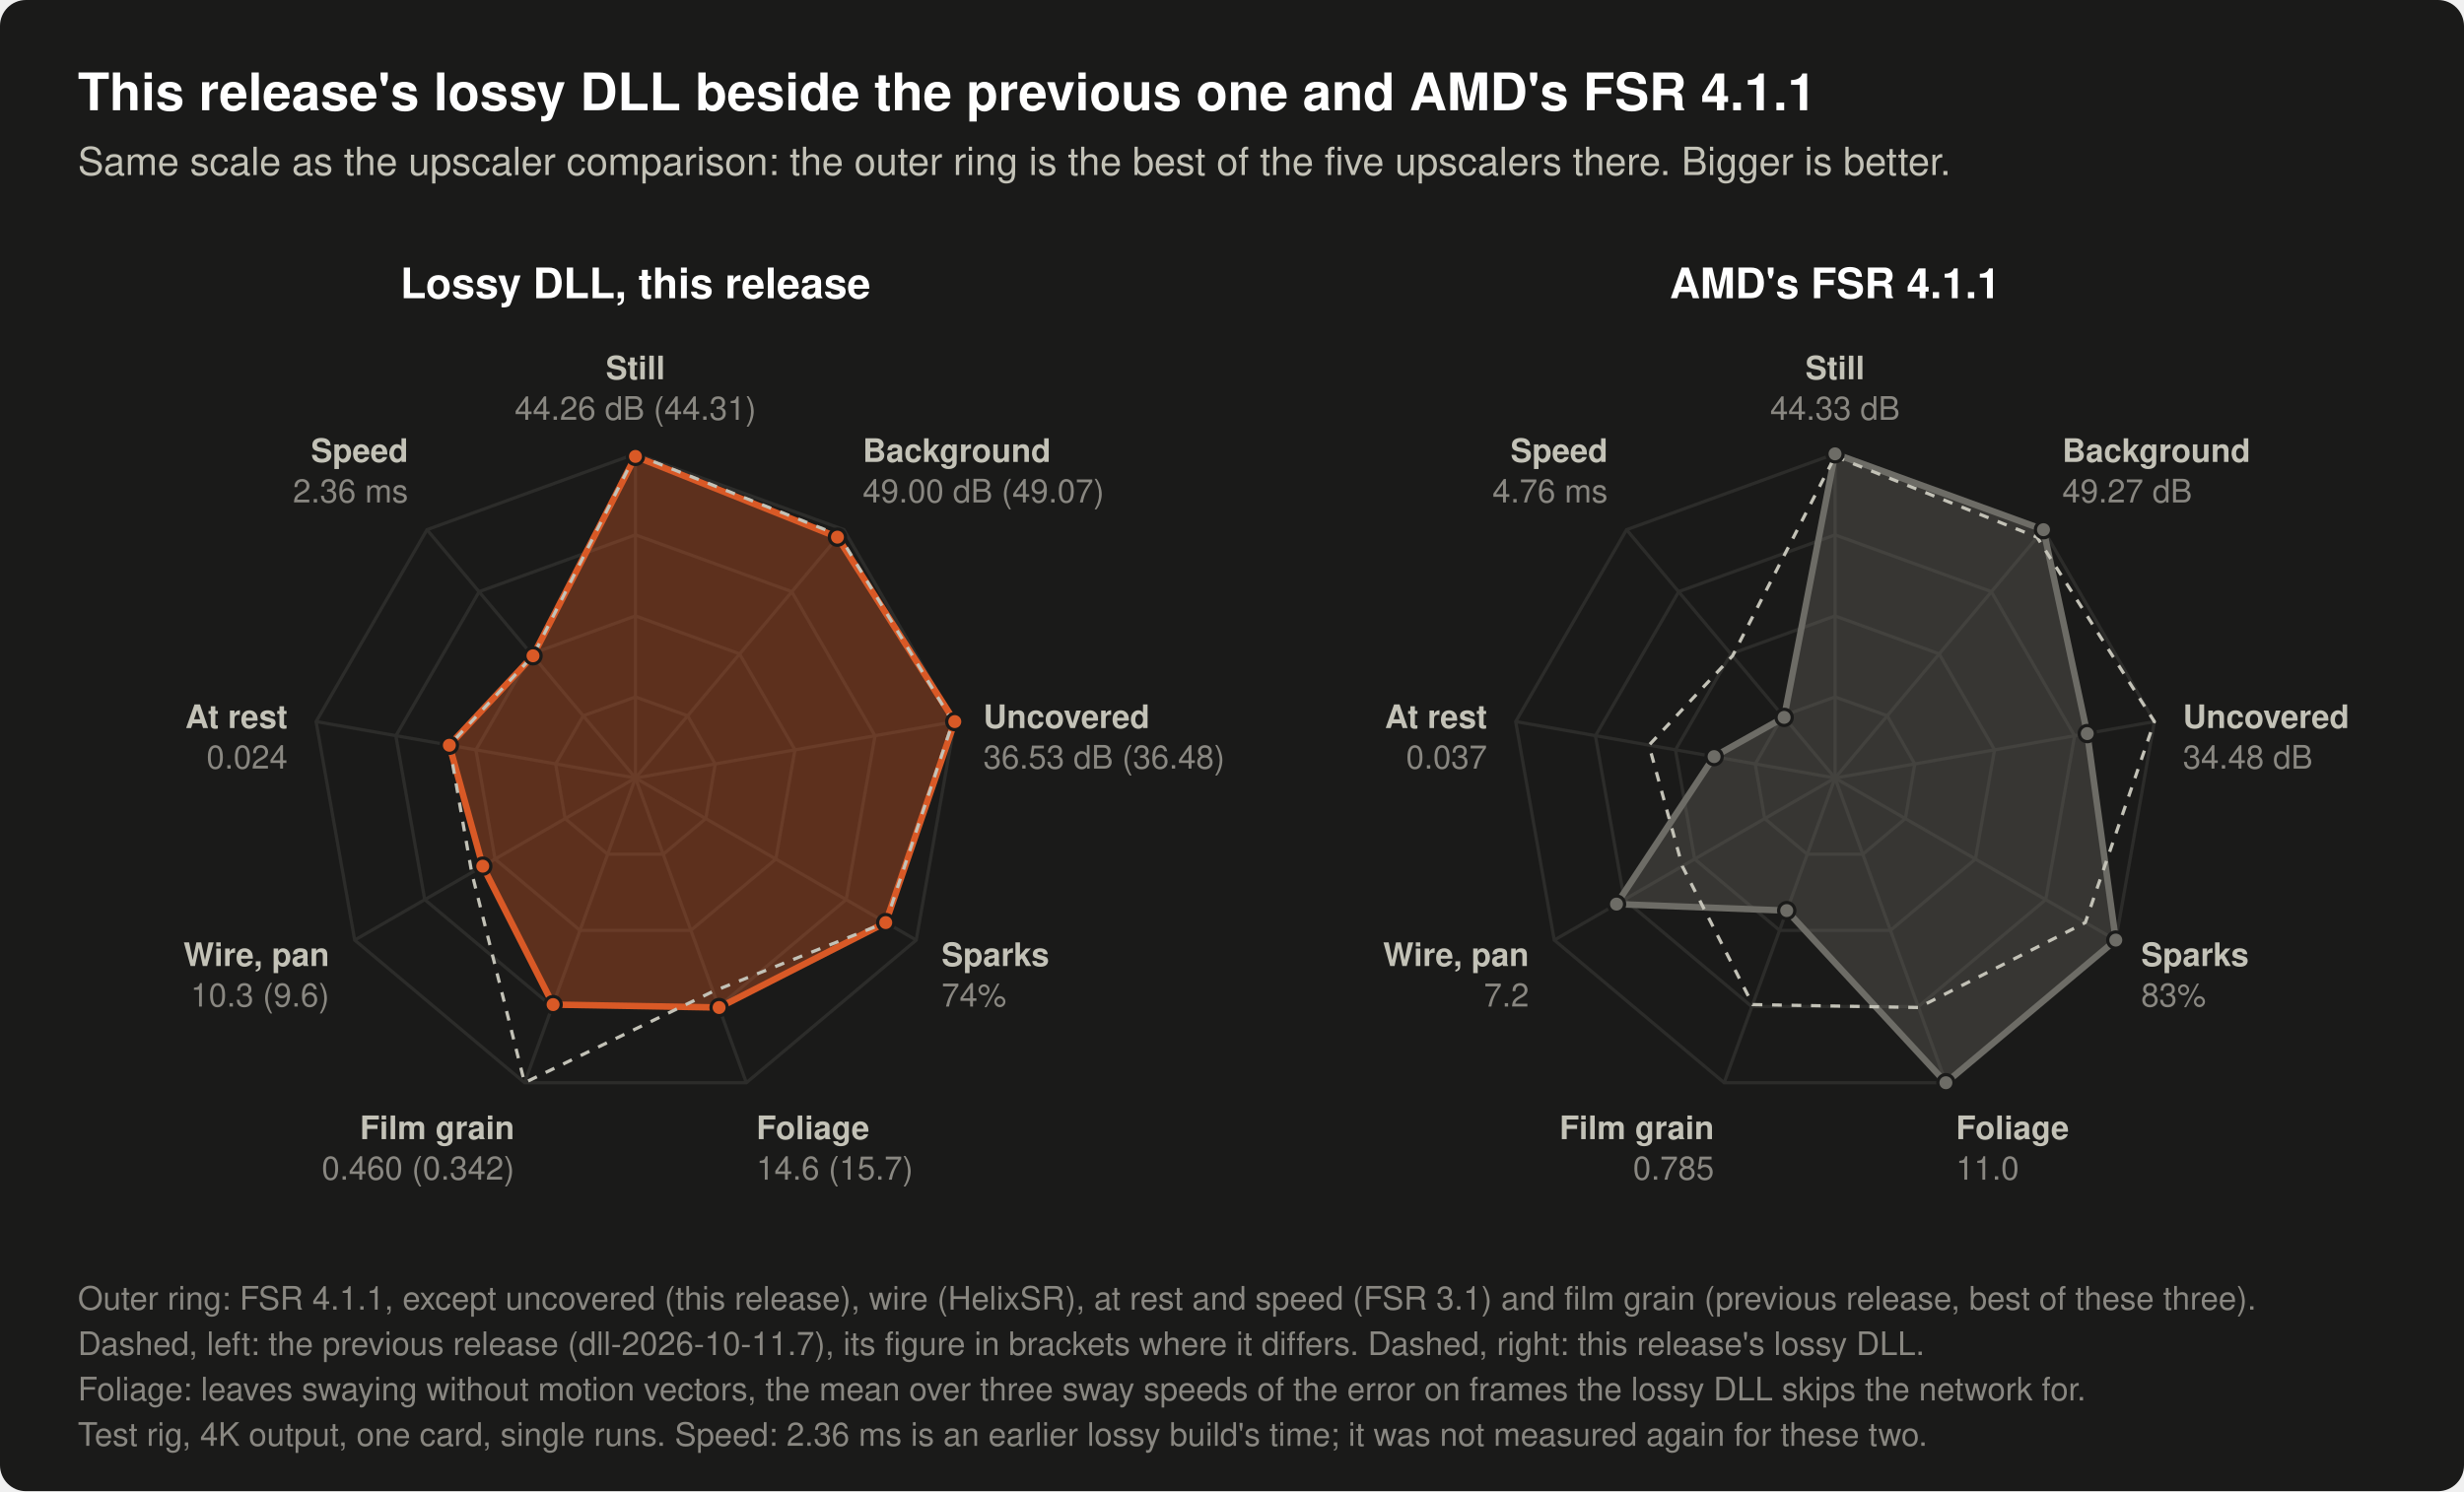
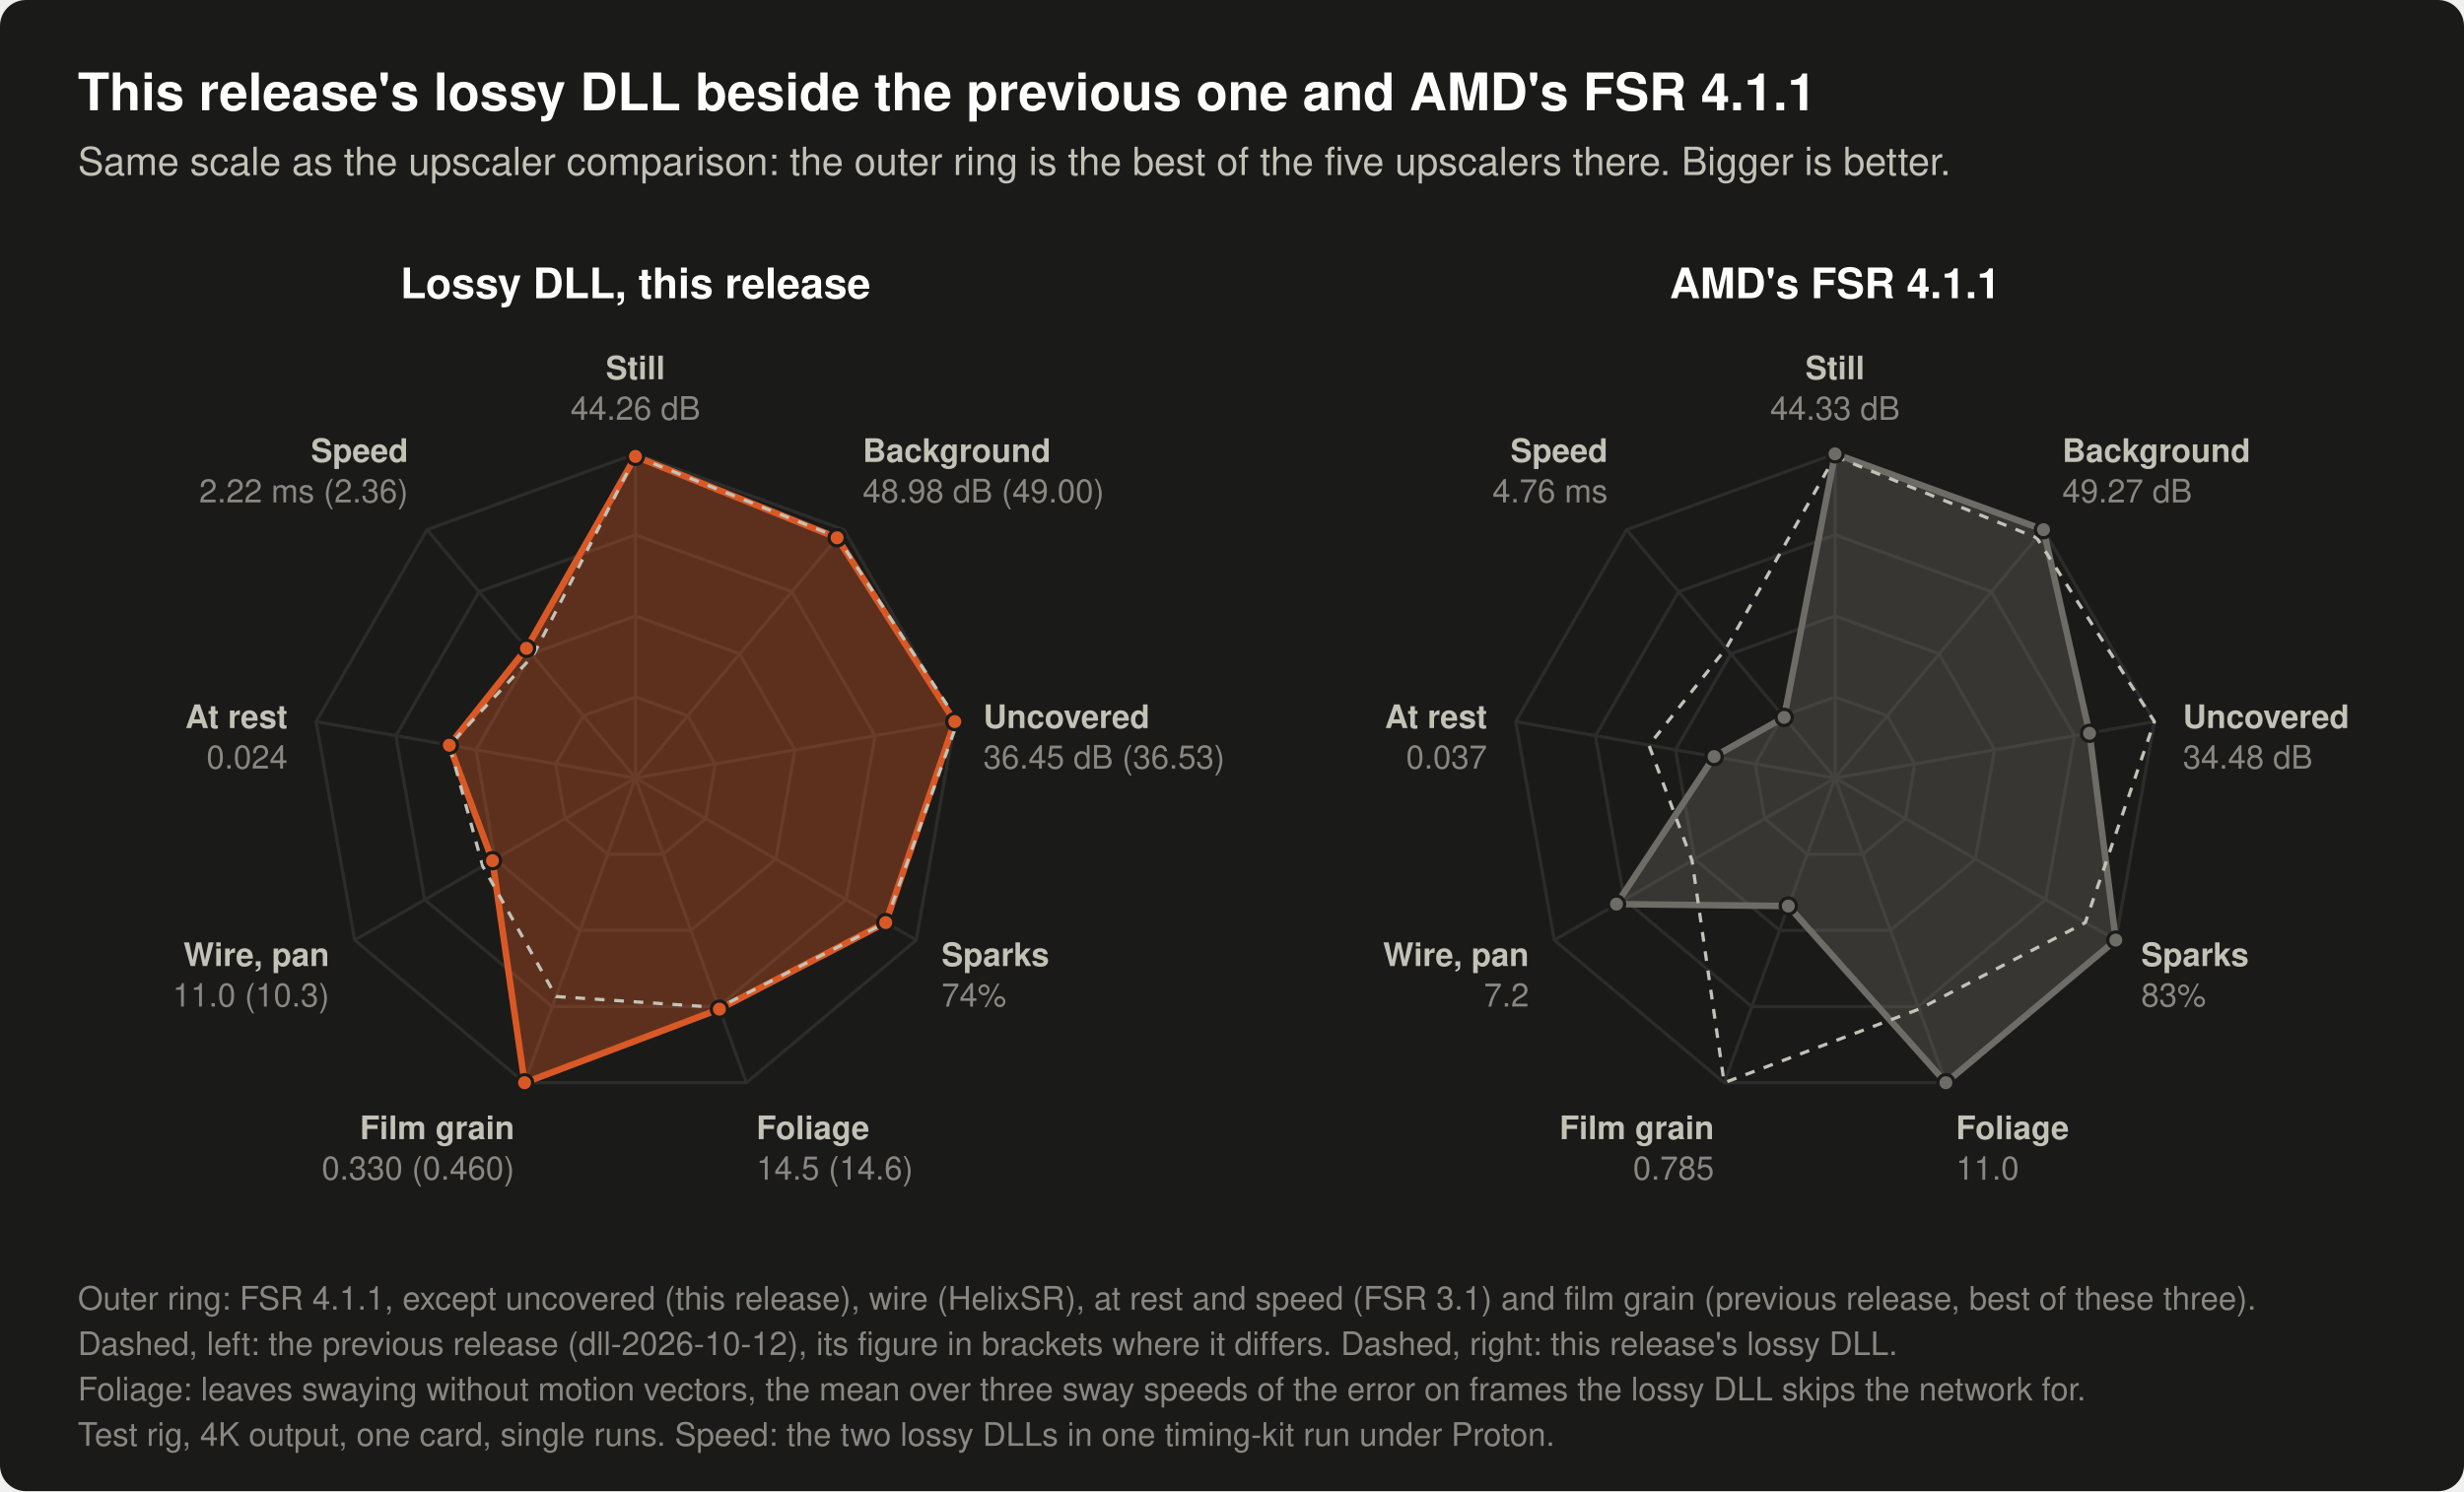
- <svg xmlns="http://www.w3.org/2000/svg" width="760" height="460" viewBox="0 0 760 460" role="img" aria-label="Two radar charts with nine spokes each. Left: this release's lossy DLL, with the previous release's as a dashed outline. Right: AMD's FSR 4.1.1, with this release's lossy DLL as a dashed outline. The spokes have the scale of the upscaler comparison's chart: the outer ring is the best of the five upscalers compared there (FSR 4.1.1, the lossy DLL, FSR 3.1, HelixSR, XeSS), and for film grain the best of these three. A larger shape is better. Still picture: accuracy (dB): FSR 4.1.1 44.33 dB, the lossy DLL of dll-2026-10-11.7 44.31 dB, the lossy DLL of dll-2026-10-12 44.26 dB. Moving background: accuracy (dB): FSR 4.1.1 49.27 dB, the lossy DLL of dll-2026-10-11.7 49.07 dB, the lossy DLL of dll-2026-10-12 49.00 dB. Areas a moving object has just uncovered: accuracy (dB): FSR 4.1.1 34.48 dB, the lossy DLL of dll-2026-10-11.7 36.48 dB, the lossy DLL of dll-2026-10-12 36.53 dB. Tiny fast sparks: share of their brightness shown (%): FSR 4.1.1 83%, the lossy DLL of dll-2026-10-11.7 74%, the lossy DLL of dll-2026-10-12 74%. Leaves swaying without motion vectors, mean of three sway speeds: error (of 255): FSR 4.1.1 11.0, the lossy DLL of dll-2026-10-11.7 15.7, the lossy DLL of dll-2026-10-12 14.6. Still picture with grain of 6 of 255: change per frame (of 255): FSR 4.1.1 0.785, the lossy DLL of dll-2026-10-11.7 0.342, the lossy DLL of dll-2026-10-12 0.460. Thin wire under a slow pan: change per frame (of 255): FSR 4.1.1 7.2, the lossy DLL of dll-2026-10-11.7 9.6, the lossy DLL of dll-2026-10-12 10.3. Still picture: change per frame (of 255): FSR 4.1.1 0.037, the lossy DLL of dll-2026-10-11.7 0.024, the lossy DLL of dll-2026-10-12 0.024. Time per upscale call at 3840x2160 (ms): FSR 4.1.1 4.76 ms, the lossy DLL of dll-2026-10-11.7 2.36 ms, the lossy DLL of dll-2026-10-12 2.36 ms.">
+ <svg xmlns="http://www.w3.org/2000/svg" width="760" height="460" viewBox="0 0 760 460" role="img" aria-label="Two radar charts with nine spokes each. Left: this release's lossy DLL, with the previous release's as a dashed outline. Right: AMD's FSR 4.1.1, with this release's lossy DLL as a dashed outline. The spokes have the scale of the upscaler comparison's chart: the outer ring is the best of the five upscalers compared there (FSR 4.1.1, the lossy DLL, FSR 3.1, HelixSR, XeSS), and for film grain the best of these three. A larger shape is better. Still picture: accuracy (dB): FSR 4.1.1 44.33 dB, the lossy DLL of dll-2026-10-12 44.26 dB, the lossy DLL of dll-2026-10-12.2 44.26 dB. Moving background: accuracy (dB): FSR 4.1.1 49.27 dB, the lossy DLL of dll-2026-10-12 49.00 dB, the lossy DLL of dll-2026-10-12.2 48.98 dB. Areas a moving object has just uncovered: accuracy (dB): FSR 4.1.1 34.48 dB, the lossy DLL of dll-2026-10-12 36.53 dB, the lossy DLL of dll-2026-10-12.2 36.45 dB. Tiny fast sparks: share of their brightness shown (%): FSR 4.1.1 83%, the lossy DLL of dll-2026-10-12 74%, the lossy DLL of dll-2026-10-12.2 74%. Leaves swaying without motion vectors, mean of three sway speeds: error (of 255): FSR 4.1.1 11.0, the lossy DLL of dll-2026-10-12 14.6, the lossy DLL of dll-2026-10-12.2 14.5. Still picture with grain of 6 of 255: change per frame (of 255): FSR 4.1.1 0.785, the lossy DLL of dll-2026-10-12 0.460, the lossy DLL of dll-2026-10-12.2 0.330. Thin wire under a slow pan: change per frame (of 255): FSR 4.1.1 7.2, the lossy DLL of dll-2026-10-12 10.3, the lossy DLL of dll-2026-10-12.2 11.0. Still picture: change per frame (of 255): FSR 4.1.1 0.037, the lossy DLL of dll-2026-10-12 0.024, the lossy DLL of dll-2026-10-12.2 0.024. Time per upscale call at 3840x2160 (ms): FSR 4.1.1 4.76 ms, the lossy DLL of dll-2026-10-12 2.36 ms, the lossy DLL of dll-2026-10-12.2 2.22 ms.">
  <rect x="0.0" y="0.0" width="760.0" height="460.0" rx="8" fill="#1a1a19" />
  <text x="24.0" y="34.0" font-family="-apple-system, 'Segoe UI', Helvetica, Arial, sans-serif" font-size="16" font-weight="600" text-anchor="start" fill="#ffffff">This release's lossy DLL beside the previous one and AMD's FSR 4.1.1</text>
  <text x="24.0" y="54.0" font-family="-apple-system, 'Segoe UI', Helvetica, Arial, sans-serif" font-size="12" text-anchor="start" fill="#c3c2b7">Same scale as the upscaler comparison: the outer ring is the best of the five upscalers there. Bigger is better.</text>
  <text x="196.0" y="92.0" font-family="-apple-system, 'Segoe UI', Helvetica, Arial, sans-serif" font-size="13" font-weight="600" text-anchor="middle" fill="#ffffff">Lossy DLL, this release</text>
  <polygon points="196.0,215.0 212.1,220.8 220.6,235.7 217.7,252.5 204.6,263.5 187.4,263.5 174.3,252.5 171.4,235.7 179.9,220.8" fill="none" stroke="#2c2c2a" stroke-width="1" />
  <polygon points="196.0,190.0 228.1,201.7 245.2,231.3 239.3,265.0 213.1,287.0 178.9,287.0 152.7,265.0 146.8,231.3 163.9,201.7" fill="none" stroke="#2c2c2a" stroke-width="1" />
  <polygon points="196.0,165.0 244.2,182.5 269.9,227.0 261.0,277.5 221.7,310.5 170.3,310.5 131.0,277.5 122.1,227.0 147.8,182.5" fill="none" stroke="#2c2c2a" stroke-width="1" />
  <polygon points="196.0,140.0 260.3,163.4 294.5,222.6 282.6,290.0 230.2,334.0 161.8,334.0 109.4,290.0 97.5,222.6 131.7,163.4" fill="none" stroke="#2c2c2a" stroke-width="1" />
  <line x1="196.0" y1="240.0" x2="196.0" y2="140.0" stroke="#2c2c2a" stroke-width="1" />
  <line x1="196.0" y1="240.0" x2="260.3" y2="163.4" stroke="#2c2c2a" stroke-width="1" />
  <line x1="196.0" y1="240.0" x2="294.5" y2="222.6" stroke="#2c2c2a" stroke-width="1" />
  <line x1="196.0" y1="240.0" x2="282.6" y2="290.0" stroke="#2c2c2a" stroke-width="1" />
  <line x1="196.0" y1="240.0" x2="230.2" y2="334.0" stroke="#2c2c2a" stroke-width="1" />
  <line x1="196.0" y1="240.0" x2="161.8" y2="334.0" stroke="#2c2c2a" stroke-width="1" />
  <line x1="196.0" y1="240.0" x2="109.4" y2="290.0" stroke="#2c2c2a" stroke-width="1" />
  <line x1="196.0" y1="240.0" x2="97.5" y2="222.6" stroke="#2c2c2a" stroke-width="1" />
  <line x1="196.0" y1="240.0" x2="131.7" y2="163.4" stroke="#2c2c2a" stroke-width="1" />
-   <polygon points="196.0,140.8 258.3,165.7 294.5,222.6 273.2,284.6 221.8,310.8 170.6,309.9 148.9,267.2 138.6,229.9 164.4,202.3" fill="#d95926" fill-opacity="0.35" stroke="#d95926" stroke-width="2" stroke-linejoin="round" />
-   <polygon points="196.0,140.2 258.8,165.1 293.9,222.7 273.2,284.6 220.0,305.8 161.8,334.0 145.5,269.2 138.6,229.9 164.4,202.3" fill="none" stroke="#c3c2b7" stroke-width="1" stroke-dasharray="3 3" stroke-linejoin="round" />
+   <polygon points="196.0,140.8 258.2,165.9 294.5,222.6 273.2,284.6 221.9,311.3 161.8,334.0 151.9,265.5 138.6,229.9 162.4,200.0" fill="#d95926" fill-opacity="0.35" stroke="#d95926" stroke-width="2" stroke-linejoin="round" />
+   <polygon points="196.0,140.8 258.3,165.7 295.4,222.5 273.2,284.6 221.8,310.8 171.5,307.4 148.9,267.2 138.6,229.9 164.4,202.3" fill="none" stroke="#c3c2b7" stroke-width="1" stroke-dasharray="3 3" stroke-linejoin="round" />
  <circle cx="196.0" cy="140.8" r="2.5" fill="#d95926" stroke="#1a1a19" stroke-width="1" />
-   <circle cx="258.3" cy="165.7" r="2.5" fill="#d95926" stroke="#1a1a19" stroke-width="1" />
+   <circle cx="258.2" cy="165.9" r="2.5" fill="#d95926" stroke="#1a1a19" stroke-width="1" />
  <circle cx="294.5" cy="222.6" r="2.5" fill="#d95926" stroke="#1a1a19" stroke-width="1" />
  <circle cx="273.2" cy="284.6" r="2.5" fill="#d95926" stroke="#1a1a19" stroke-width="1" />
-   <circle cx="221.8" cy="310.8" r="2.5" fill="#d95926" stroke="#1a1a19" stroke-width="1" />
-   <circle cx="170.6" cy="309.9" r="2.5" fill="#d95926" stroke="#1a1a19" stroke-width="1" />
-   <circle cx="148.9" cy="267.2" r="2.5" fill="#d95926" stroke="#1a1a19" stroke-width="1" />
+   <circle cx="221.9" cy="311.3" r="2.5" fill="#d95926" stroke="#1a1a19" stroke-width="1" />
+   <circle cx="161.8" cy="334.0" r="2.5" fill="#d95926" stroke="#1a1a19" stroke-width="1" />
+   <circle cx="151.9" cy="265.5" r="2.5" fill="#d95926" stroke="#1a1a19" stroke-width="1" />
  <circle cx="138.6" cy="229.9" r="2.5" fill="#d95926" stroke="#1a1a19" stroke-width="1" />
-   <circle cx="164.4" cy="202.3" r="2.5" fill="#d95926" stroke="#1a1a19" stroke-width="1" />
+   <circle cx="162.4" cy="200.0" r="2.5" fill="#d95926" stroke="#1a1a19" stroke-width="1" />
  <text x="196.0" y="117.0" font-family="-apple-system, 'Segoe UI', Helvetica, Arial, sans-serif" font-size="10" font-weight="600" text-anchor="middle" fill="#c3c2b7">Still</text>
-   <text x="196.0" y="129.5" font-family="-apple-system, 'Segoe UI', Helvetica, Arial, sans-serif" font-size="10" text-anchor="middle" fill="#898781">44.26 dB (44.31)</text>
+   <text x="196.0" y="129.5" font-family="-apple-system, 'Segoe UI', Helvetica, Arial, sans-serif" font-size="10" text-anchor="middle" fill="#898781">44.26 dB</text>
  <text x="266.1" y="142.5" font-family="-apple-system, 'Segoe UI', Helvetica, Arial, sans-serif" font-size="10" font-weight="600" text-anchor="start" fill="#c3c2b7">Background</text>
-   <text x="266.1" y="155.0" font-family="-apple-system, 'Segoe UI', Helvetica, Arial, sans-serif" font-size="10" text-anchor="start" fill="#898781">49.00 dB (49.07)</text>
+   <text x="266.1" y="155.0" font-family="-apple-system, 'Segoe UI', Helvetica, Arial, sans-serif" font-size="10" text-anchor="start" fill="#898781">48.98 dB (49.00)</text>
  <text x="303.3" y="224.6" font-family="-apple-system, 'Segoe UI', Helvetica, Arial, sans-serif" font-size="10" font-weight="600" text-anchor="start" fill="#c3c2b7">Uncovered</text>
-   <text x="303.3" y="237.1" font-family="-apple-system, 'Segoe UI', Helvetica, Arial, sans-serif" font-size="10" text-anchor="start" fill="#898781">36.53 dB (36.48)</text>
+   <text x="303.3" y="237.1" font-family="-apple-system, 'Segoe UI', Helvetica, Arial, sans-serif" font-size="10" text-anchor="start" fill="#898781">36.45 dB (36.53)</text>
  <text x="290.4" y="298.0" font-family="-apple-system, 'Segoe UI', Helvetica, Arial, sans-serif" font-size="10" font-weight="600" text-anchor="start" fill="#c3c2b7">Sparks</text>
  <text x="290.4" y="310.5" font-family="-apple-system, 'Segoe UI', Helvetica, Arial, sans-serif" font-size="10" text-anchor="start" fill="#898781">74%</text>
  <text x="233.3" y="351.4" font-family="-apple-system, 'Segoe UI', Helvetica, Arial, sans-serif" font-size="10" font-weight="600" text-anchor="start" fill="#c3c2b7">Foliage</text>
-   <text x="233.3" y="363.9" font-family="-apple-system, 'Segoe UI', Helvetica, Arial, sans-serif" font-size="10" text-anchor="start" fill="#898781">14.6 (15.7)</text>
+   <text x="233.3" y="363.9" font-family="-apple-system, 'Segoe UI', Helvetica, Arial, sans-serif" font-size="10" text-anchor="start" fill="#898781">14.5 (14.6)</text>
  <text x="158.7" y="351.4" font-family="-apple-system, 'Segoe UI', Helvetica, Arial, sans-serif" font-size="10" font-weight="600" text-anchor="end" fill="#c3c2b7">Film grain</text>
-   <text x="158.7" y="363.9" font-family="-apple-system, 'Segoe UI', Helvetica, Arial, sans-serif" font-size="10" text-anchor="end" fill="#898781">0.460 (0.342)</text>
+   <text x="158.7" y="363.9" font-family="-apple-system, 'Segoe UI', Helvetica, Arial, sans-serif" font-size="10" text-anchor="end" fill="#898781">0.330 (0.460)</text>
  <text x="101.6" y="298.0" font-family="-apple-system, 'Segoe UI', Helvetica, Arial, sans-serif" font-size="10" font-weight="600" text-anchor="end" fill="#c3c2b7">Wire, pan</text>
-   <text x="101.6" y="310.5" font-family="-apple-system, 'Segoe UI', Helvetica, Arial, sans-serif" font-size="10" text-anchor="end" fill="#898781">10.3 (9.6)</text>
+   <text x="101.6" y="310.5" font-family="-apple-system, 'Segoe UI', Helvetica, Arial, sans-serif" font-size="10" text-anchor="end" fill="#898781">11.0 (10.3)</text>
  <text x="88.7" y="224.6" font-family="-apple-system, 'Segoe UI', Helvetica, Arial, sans-serif" font-size="10" font-weight="600" text-anchor="end" fill="#c3c2b7">At rest</text>
  <text x="88.7" y="237.1" font-family="-apple-system, 'Segoe UI', Helvetica, Arial, sans-serif" font-size="10" text-anchor="end" fill="#898781">0.024</text>
  <text x="125.9" y="142.5" font-family="-apple-system, 'Segoe UI', Helvetica, Arial, sans-serif" font-size="10" font-weight="600" text-anchor="end" fill="#c3c2b7">Speed</text>
-   <text x="125.9" y="155.0" font-family="-apple-system, 'Segoe UI', Helvetica, Arial, sans-serif" font-size="10" text-anchor="end" fill="#898781">2.36 ms</text>
+   <text x="125.9" y="155.0" font-family="-apple-system, 'Segoe UI', Helvetica, Arial, sans-serif" font-size="10" text-anchor="end" fill="#898781">2.22 ms (2.36)</text>
  <text x="566.0" y="92.0" font-family="-apple-system, 'Segoe UI', Helvetica, Arial, sans-serif" font-size="13" font-weight="600" text-anchor="middle" fill="#ffffff">AMD's FSR 4.1.1</text>
  <polygon points="566.0,215.0 582.1,220.8 590.6,235.7 587.7,252.5 574.6,263.5 557.4,263.5 544.3,252.5 541.4,235.7 549.9,220.8" fill="none" stroke="#2c2c2a" stroke-width="1" />
  <polygon points="566.0,190.0 598.1,201.7 615.2,231.3 609.3,265.0 583.1,287.0 548.9,287.0 522.7,265.0 516.8,231.3 533.9,201.7" fill="none" stroke="#2c2c2a" stroke-width="1" />
  <polygon points="566.0,165.0 614.2,182.5 639.9,227.0 631.0,277.5 591.7,310.5 540.3,310.5 501.0,277.5 492.1,227.0 517.8,182.5" fill="none" stroke="#2c2c2a" stroke-width="1" />
  <polygon points="566.0,140.0 630.3,163.4 664.5,222.6 652.6,290.0 600.2,334.0 531.8,334.0 479.4,290.0 467.5,222.6 501.7,163.4" fill="none" stroke="#2c2c2a" stroke-width="1" />
  <line x1="566.0" y1="240.0" x2="566.0" y2="140.0" stroke="#2c2c2a" stroke-width="1" />
  <line x1="566.0" y1="240.0" x2="630.3" y2="163.4" stroke="#2c2c2a" stroke-width="1" />
  <line x1="566.0" y1="240.0" x2="664.5" y2="222.6" stroke="#2c2c2a" stroke-width="1" />
  <line x1="566.0" y1="240.0" x2="652.6" y2="290.0" stroke="#2c2c2a" stroke-width="1" />
  <line x1="566.0" y1="240.0" x2="600.2" y2="334.0" stroke="#2c2c2a" stroke-width="1" />
  <line x1="566.0" y1="240.0" x2="531.8" y2="334.0" stroke="#2c2c2a" stroke-width="1" />
  <line x1="566.0" y1="240.0" x2="479.4" y2="290.0" stroke="#2c2c2a" stroke-width="1" />
  <line x1="566.0" y1="240.0" x2="467.5" y2="222.6" stroke="#2c2c2a" stroke-width="1" />
  <line x1="566.0" y1="240.0" x2="501.7" y2="163.4" stroke="#2c2c2a" stroke-width="1" />
-   <polygon points="566.0,140.0 630.3,163.4 643.8,226.3 652.6,290.0 600.2,334.0 551.1,280.9 498.6,278.9 528.7,233.4 550.3,221.3" fill="#6d6c66" fill-opacity="0.35" stroke="#6d6c66" stroke-width="2" stroke-linejoin="round" />
-   <polygon points="566.0,140.8 628.3,165.7 664.5,222.6 643.2,284.6 591.8,310.8 540.6,309.9 518.9,267.2 508.6,229.9 534.4,202.3" fill="none" stroke="#c3c2b7" stroke-width="1" stroke-dasharray="3 3" stroke-linejoin="round" />
+   <polygon points="566.0,140.0 630.3,163.4 644.5,226.2 652.6,290.0 600.2,334.0 551.6,279.5 498.6,278.9 528.7,233.4 550.3,221.3" fill="#6d6c66" fill-opacity="0.35" stroke="#6d6c66" stroke-width="2" stroke-linejoin="round" />
+   <polygon points="566.0,140.8 628.2,165.9 664.5,222.6 643.2,284.6 591.9,311.3 531.8,334.0 521.9,265.5 508.6,229.9 532.4,200.0" fill="none" stroke="#c3c2b7" stroke-width="1" stroke-dasharray="3 3" stroke-linejoin="round" />
  <circle cx="566.0" cy="140.0" r="2.5" fill="#6d6c66" stroke="#1a1a19" stroke-width="1" />
  <circle cx="630.3" cy="163.4" r="2.5" fill="#6d6c66" stroke="#1a1a19" stroke-width="1" />
-   <circle cx="643.8" cy="226.3" r="2.5" fill="#6d6c66" stroke="#1a1a19" stroke-width="1" />
+   <circle cx="644.5" cy="226.2" r="2.5" fill="#6d6c66" stroke="#1a1a19" stroke-width="1" />
  <circle cx="652.6" cy="290.0" r="2.5" fill="#6d6c66" stroke="#1a1a19" stroke-width="1" />
  <circle cx="600.2" cy="334.0" r="2.5" fill="#6d6c66" stroke="#1a1a19" stroke-width="1" />
-   <circle cx="551.1" cy="280.9" r="2.5" fill="#6d6c66" stroke="#1a1a19" stroke-width="1" />
+   <circle cx="551.6" cy="279.5" r="2.5" fill="#6d6c66" stroke="#1a1a19" stroke-width="1" />
  <circle cx="498.6" cy="278.9" r="2.5" fill="#6d6c66" stroke="#1a1a19" stroke-width="1" />
  <circle cx="528.7" cy="233.4" r="2.5" fill="#6d6c66" stroke="#1a1a19" stroke-width="1" />
  <circle cx="550.3" cy="221.3" r="2.5" fill="#6d6c66" stroke="#1a1a19" stroke-width="1" />
  <text x="566.0" y="117.0" font-family="-apple-system, 'Segoe UI', Helvetica, Arial, sans-serif" font-size="10" font-weight="600" text-anchor="middle" fill="#c3c2b7">Still</text>
  <text x="566.0" y="129.5" font-family="-apple-system, 'Segoe UI', Helvetica, Arial, sans-serif" font-size="10" text-anchor="middle" fill="#898781">44.33 dB</text>
  <text x="636.1" y="142.5" font-family="-apple-system, 'Segoe UI', Helvetica, Arial, sans-serif" font-size="10" font-weight="600" text-anchor="start" fill="#c3c2b7">Background</text>
  <text x="636.1" y="155.0" font-family="-apple-system, 'Segoe UI', Helvetica, Arial, sans-serif" font-size="10" text-anchor="start" fill="#898781">49.27 dB</text>
  <text x="673.3" y="224.6" font-family="-apple-system, 'Segoe UI', Helvetica, Arial, sans-serif" font-size="10" font-weight="600" text-anchor="start" fill="#c3c2b7">Uncovered</text>
  <text x="673.3" y="237.1" font-family="-apple-system, 'Segoe UI', Helvetica, Arial, sans-serif" font-size="10" text-anchor="start" fill="#898781">34.48 dB</text>
  <text x="660.4" y="298.0" font-family="-apple-system, 'Segoe UI', Helvetica, Arial, sans-serif" font-size="10" font-weight="600" text-anchor="start" fill="#c3c2b7">Sparks</text>
  <text x="660.4" y="310.5" font-family="-apple-system, 'Segoe UI', Helvetica, Arial, sans-serif" font-size="10" text-anchor="start" fill="#898781">83%</text>
  <text x="603.3" y="351.4" font-family="-apple-system, 'Segoe UI', Helvetica, Arial, sans-serif" font-size="10" font-weight="600" text-anchor="start" fill="#c3c2b7">Foliage</text>
  <text x="603.3" y="363.9" font-family="-apple-system, 'Segoe UI', Helvetica, Arial, sans-serif" font-size="10" text-anchor="start" fill="#898781">11.0</text>
  <text x="528.7" y="351.4" font-family="-apple-system, 'Segoe UI', Helvetica, Arial, sans-serif" font-size="10" font-weight="600" text-anchor="end" fill="#c3c2b7">Film grain</text>
  <text x="528.7" y="363.9" font-family="-apple-system, 'Segoe UI', Helvetica, Arial, sans-serif" font-size="10" text-anchor="end" fill="#898781">0.785</text>
  <text x="471.6" y="298.0" font-family="-apple-system, 'Segoe UI', Helvetica, Arial, sans-serif" font-size="10" font-weight="600" text-anchor="end" fill="#c3c2b7">Wire, pan</text>
  <text x="471.6" y="310.5" font-family="-apple-system, 'Segoe UI', Helvetica, Arial, sans-serif" font-size="10" text-anchor="end" fill="#898781">7.2</text>
  <text x="458.7" y="224.6" font-family="-apple-system, 'Segoe UI', Helvetica, Arial, sans-serif" font-size="10" font-weight="600" text-anchor="end" fill="#c3c2b7">At rest</text>
  <text x="458.7" y="237.1" font-family="-apple-system, 'Segoe UI', Helvetica, Arial, sans-serif" font-size="10" text-anchor="end" fill="#898781">0.037</text>
  <text x="495.9" y="142.5" font-family="-apple-system, 'Segoe UI', Helvetica, Arial, sans-serif" font-size="10" font-weight="600" text-anchor="end" fill="#c3c2b7">Speed</text>
  <text x="495.9" y="155.0" font-family="-apple-system, 'Segoe UI', Helvetica, Arial, sans-serif" font-size="10" text-anchor="end" fill="#898781">4.76 ms</text>
  <text x="24.0" y="404.0" font-family="-apple-system, 'Segoe UI', Helvetica, Arial, sans-serif" font-size="10" text-anchor="start" fill="#898781">Outer ring: FSR 4.1.1, except uncovered (this release), wire (HelixSR), at rest and speed (FSR 3.1) and film grain (previous release, best of these three).</text>
-   <text x="24.0" y="418.0" font-family="-apple-system, 'Segoe UI', Helvetica, Arial, sans-serif" font-size="10" text-anchor="start" fill="#898781">Dashed, left: the previous release (dll-2026-10-11.7), its figure in brackets where it differs. Dashed, right: this release's lossy DLL.</text>
+   <text x="24.0" y="418.0" font-family="-apple-system, 'Segoe UI', Helvetica, Arial, sans-serif" font-size="10" text-anchor="start" fill="#898781">Dashed, left: the previous release (dll-2026-10-12), its figure in brackets where it differs. Dashed, right: this release's lossy DLL.</text>
  <text x="24.0" y="432.0" font-family="-apple-system, 'Segoe UI', Helvetica, Arial, sans-serif" font-size="10" text-anchor="start" fill="#898781">Foliage: leaves swaying without motion vectors, the mean over three sway speeds of the error on frames the lossy DLL skips the network for.</text>
-   <text x="24.0" y="446.0" font-family="-apple-system, 'Segoe UI', Helvetica, Arial, sans-serif" font-size="10" text-anchor="start" fill="#898781">Test rig, 4K output, one card, single runs. Speed: 2.36 ms is an earlier lossy build's time; it was not measured again for these two.</text>
+   <text x="24.0" y="446.0" font-family="-apple-system, 'Segoe UI', Helvetica, Arial, sans-serif" font-size="10" text-anchor="start" fill="#898781">Test rig, 4K output, one card, single runs. Speed: the two lossy DLLs in one timing-kit run under Proton.</text>
</svg>
